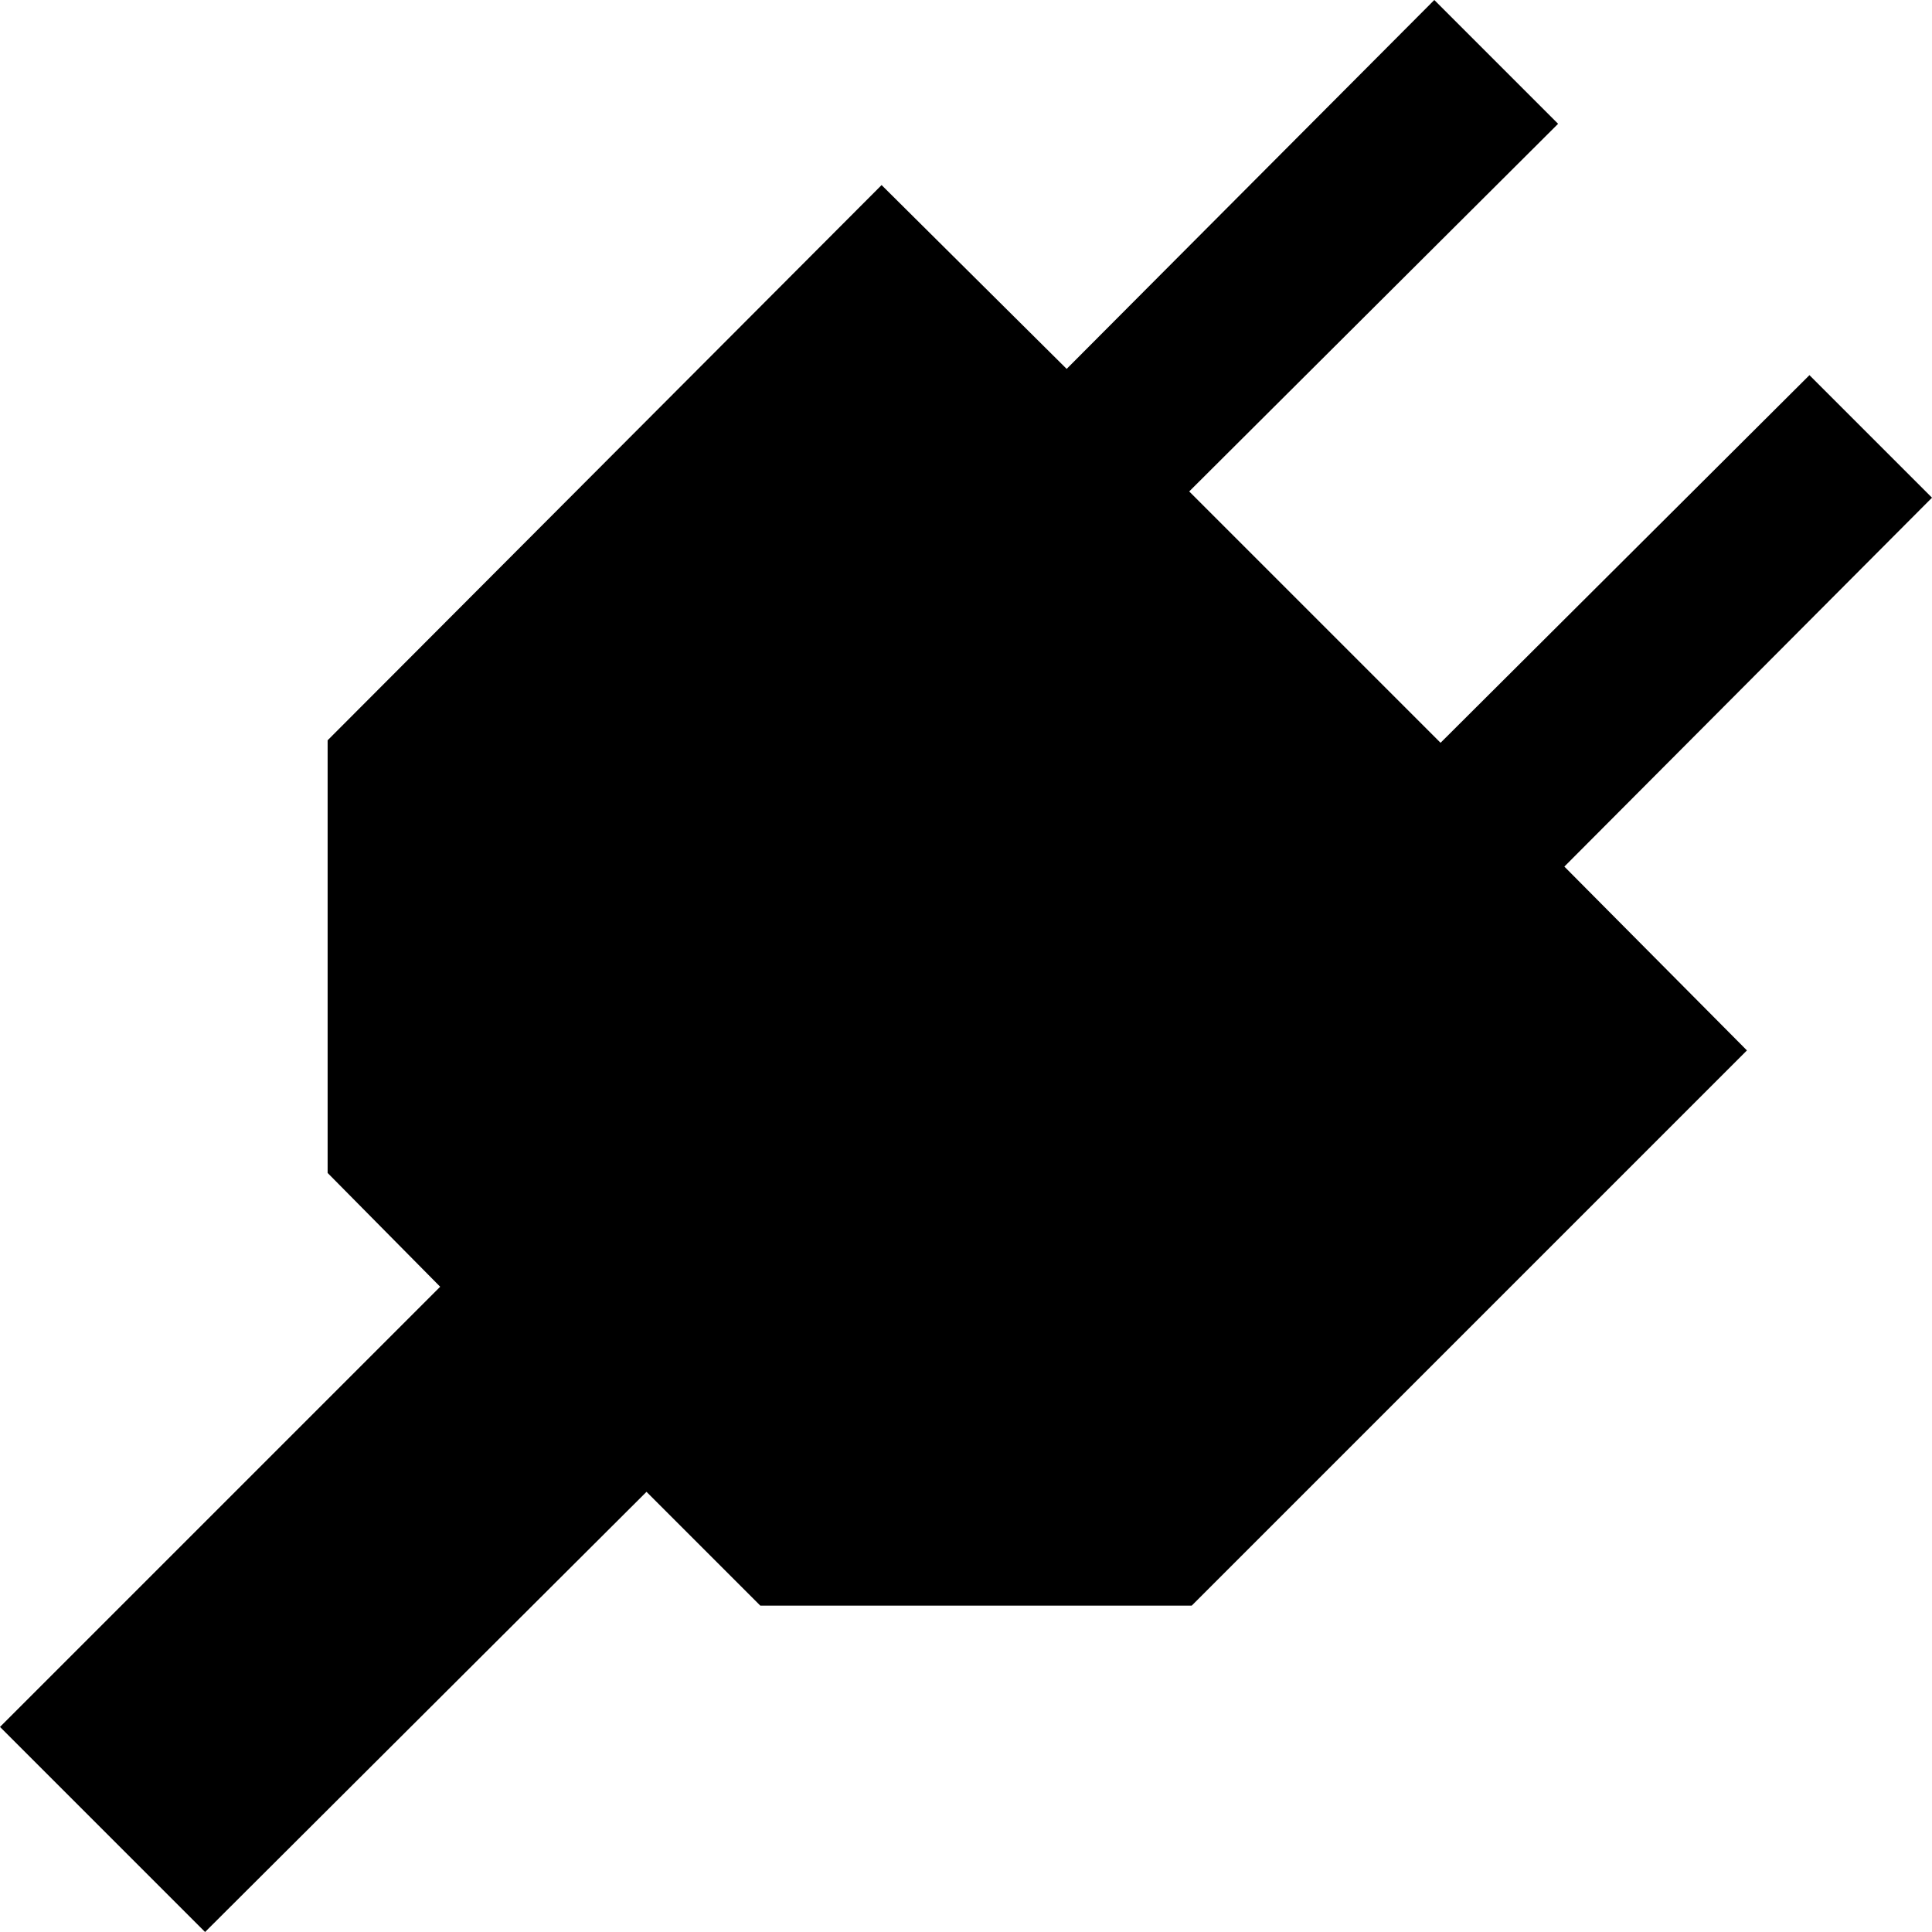
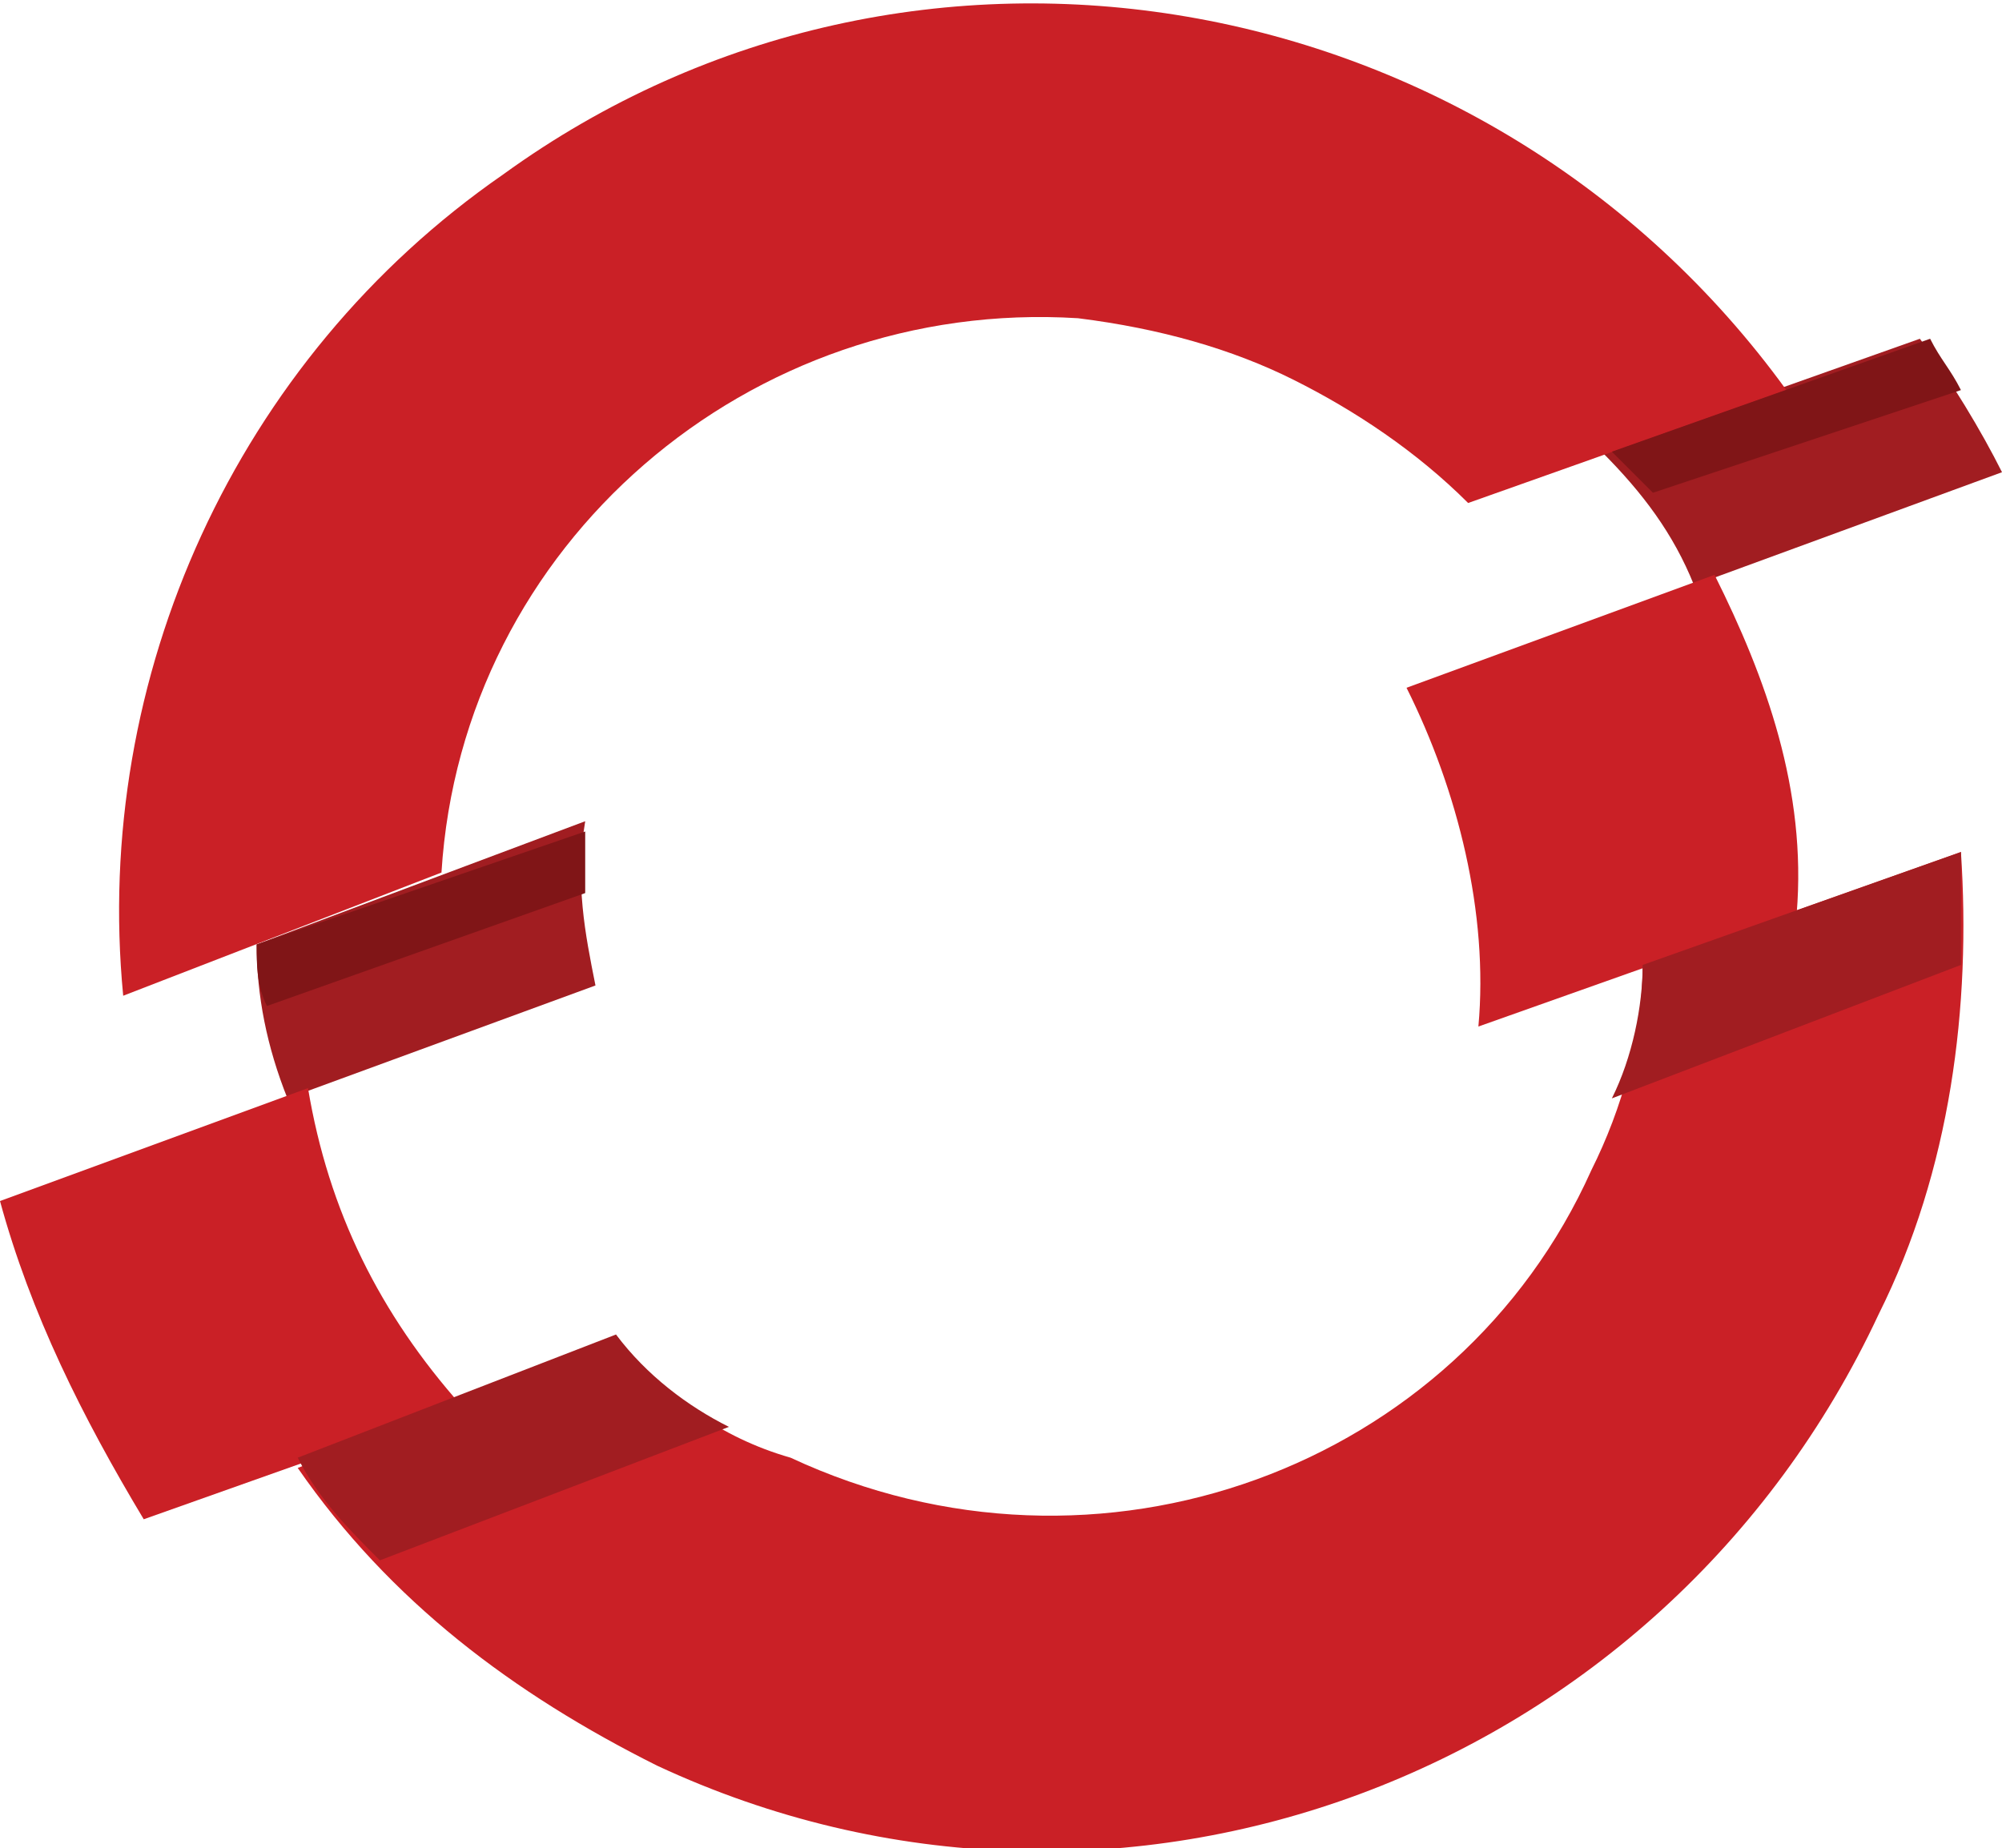
- <svg xmlns="http://www.w3.org/2000/svg" id="Labels" viewBox="0 0 15.45 15.45">
-   <polygon points="14.47 3 11.52 5.94 9.51 3.93 12.46 0.99 11.47 0 8.53 2.95 7.05 1.48 2.62 5.92 2.62 9.38 3.52 10.29 0 13.81 1.64 15.45 5.17 11.93 6.08 12.84 9.53 12.84 13.97 8.4 12.51 6.93 15.45 3.98 14.47 3" />
+ <svg xmlns="http://www.w3.org/2000/svg" version="1.1" id="Layer_1" x="0px" y="0px" viewBox="0 0 19.5 18" style="enable-background:new 0 0 19.5 18;" xml:space="preserve">
+   <style type="text/css">
+ 	.st0{fill:#A11D21;}
+ 	.st1{fill:#CA2026;}
+ 	.st2{fill:#801517;}
+ </style>
+   <g>
+     <path class="st0" d="M5.7,8L2.5,9.2c0,0.5,0.1,1,0.3,1.5l3-1.1C5.7,9.1,5.6,8.6,5.7,8" />
+     <path class="st0" d="M19.5,4.6c-0.2-0.4-0.5-0.9-0.8-1.3l-3.1,1.1c0.4,0.4,0.7,0.8,0.9,1.3L19.5,4.6z" />
+     <path class="st1" d="M12.6,3.7c0.6,0.3,1.2,0.7,1.7,1.2l3.1-1.1c-2.9-4-8.5-5-12.5-2.1c-2.6,1.8-4,4.9-3.7,8l3.1-1.2   c0.2-3.2,3-5.6,6.2-5.4C11.3,3.2,12,3.4,12.6,3.7" />
+     <path class="st1" d="M3,10.6l-3,1.1c0.3,1.1,0.8,2.1,1.4,3.1l3.1-1.1C3.7,12.8,3.2,11.8,3,10.6" />
+     <path class="st1" d="M16,9.4c0,0.7-0.2,1.4-0.5,2c-1.3,2.9-4.8,4.2-7.8,2.8C7,14,6.5,13.6,6,13.1l-3.1,1.2c0.9,1.3,2.1,2.2,3.5,2.9   c4.5,2.1,9.8,0.1,11.9-4.4c0.7-1.4,0.9-3,0.8-4.5L16,9.4z" />
+     <path class="st1" d="M16.7,5.6l-3,1.1c0.5,1,0.8,2.2,0.7,3.3l3.1-1.1C17.6,7.7,17.2,6.6,16.7,5.6" />
+     <path class="st2" d="M5.7,8.7c0-0.2,0-0.4,0-0.6L2.5,9.2c0,0.2,0,0.4,0.1,0.6L5.7,8.7z" />
+     <path class="st2" d="M19.1,3.8c-0.1-0.2-0.2-0.3-0.3-0.5l-3.1,1.1c0.1,0.1,0.3,0.3,0.4,0.4L19.1,3.8z" />
+     <path class="st0" d="M2.9,14.2c0.2,0.4,0.5,0.7,0.8,1l3.4-1.3c-0.4-0.2-0.8-0.5-1.1-0.9L2.9,14.2z M19.1,8.3L16,9.4   c0,0.4-0.1,0.9-0.3,1.3l3.4-1.3C19.1,9.1,19.1,8.7,19.1,8.3" />
+   </g>
</svg>
